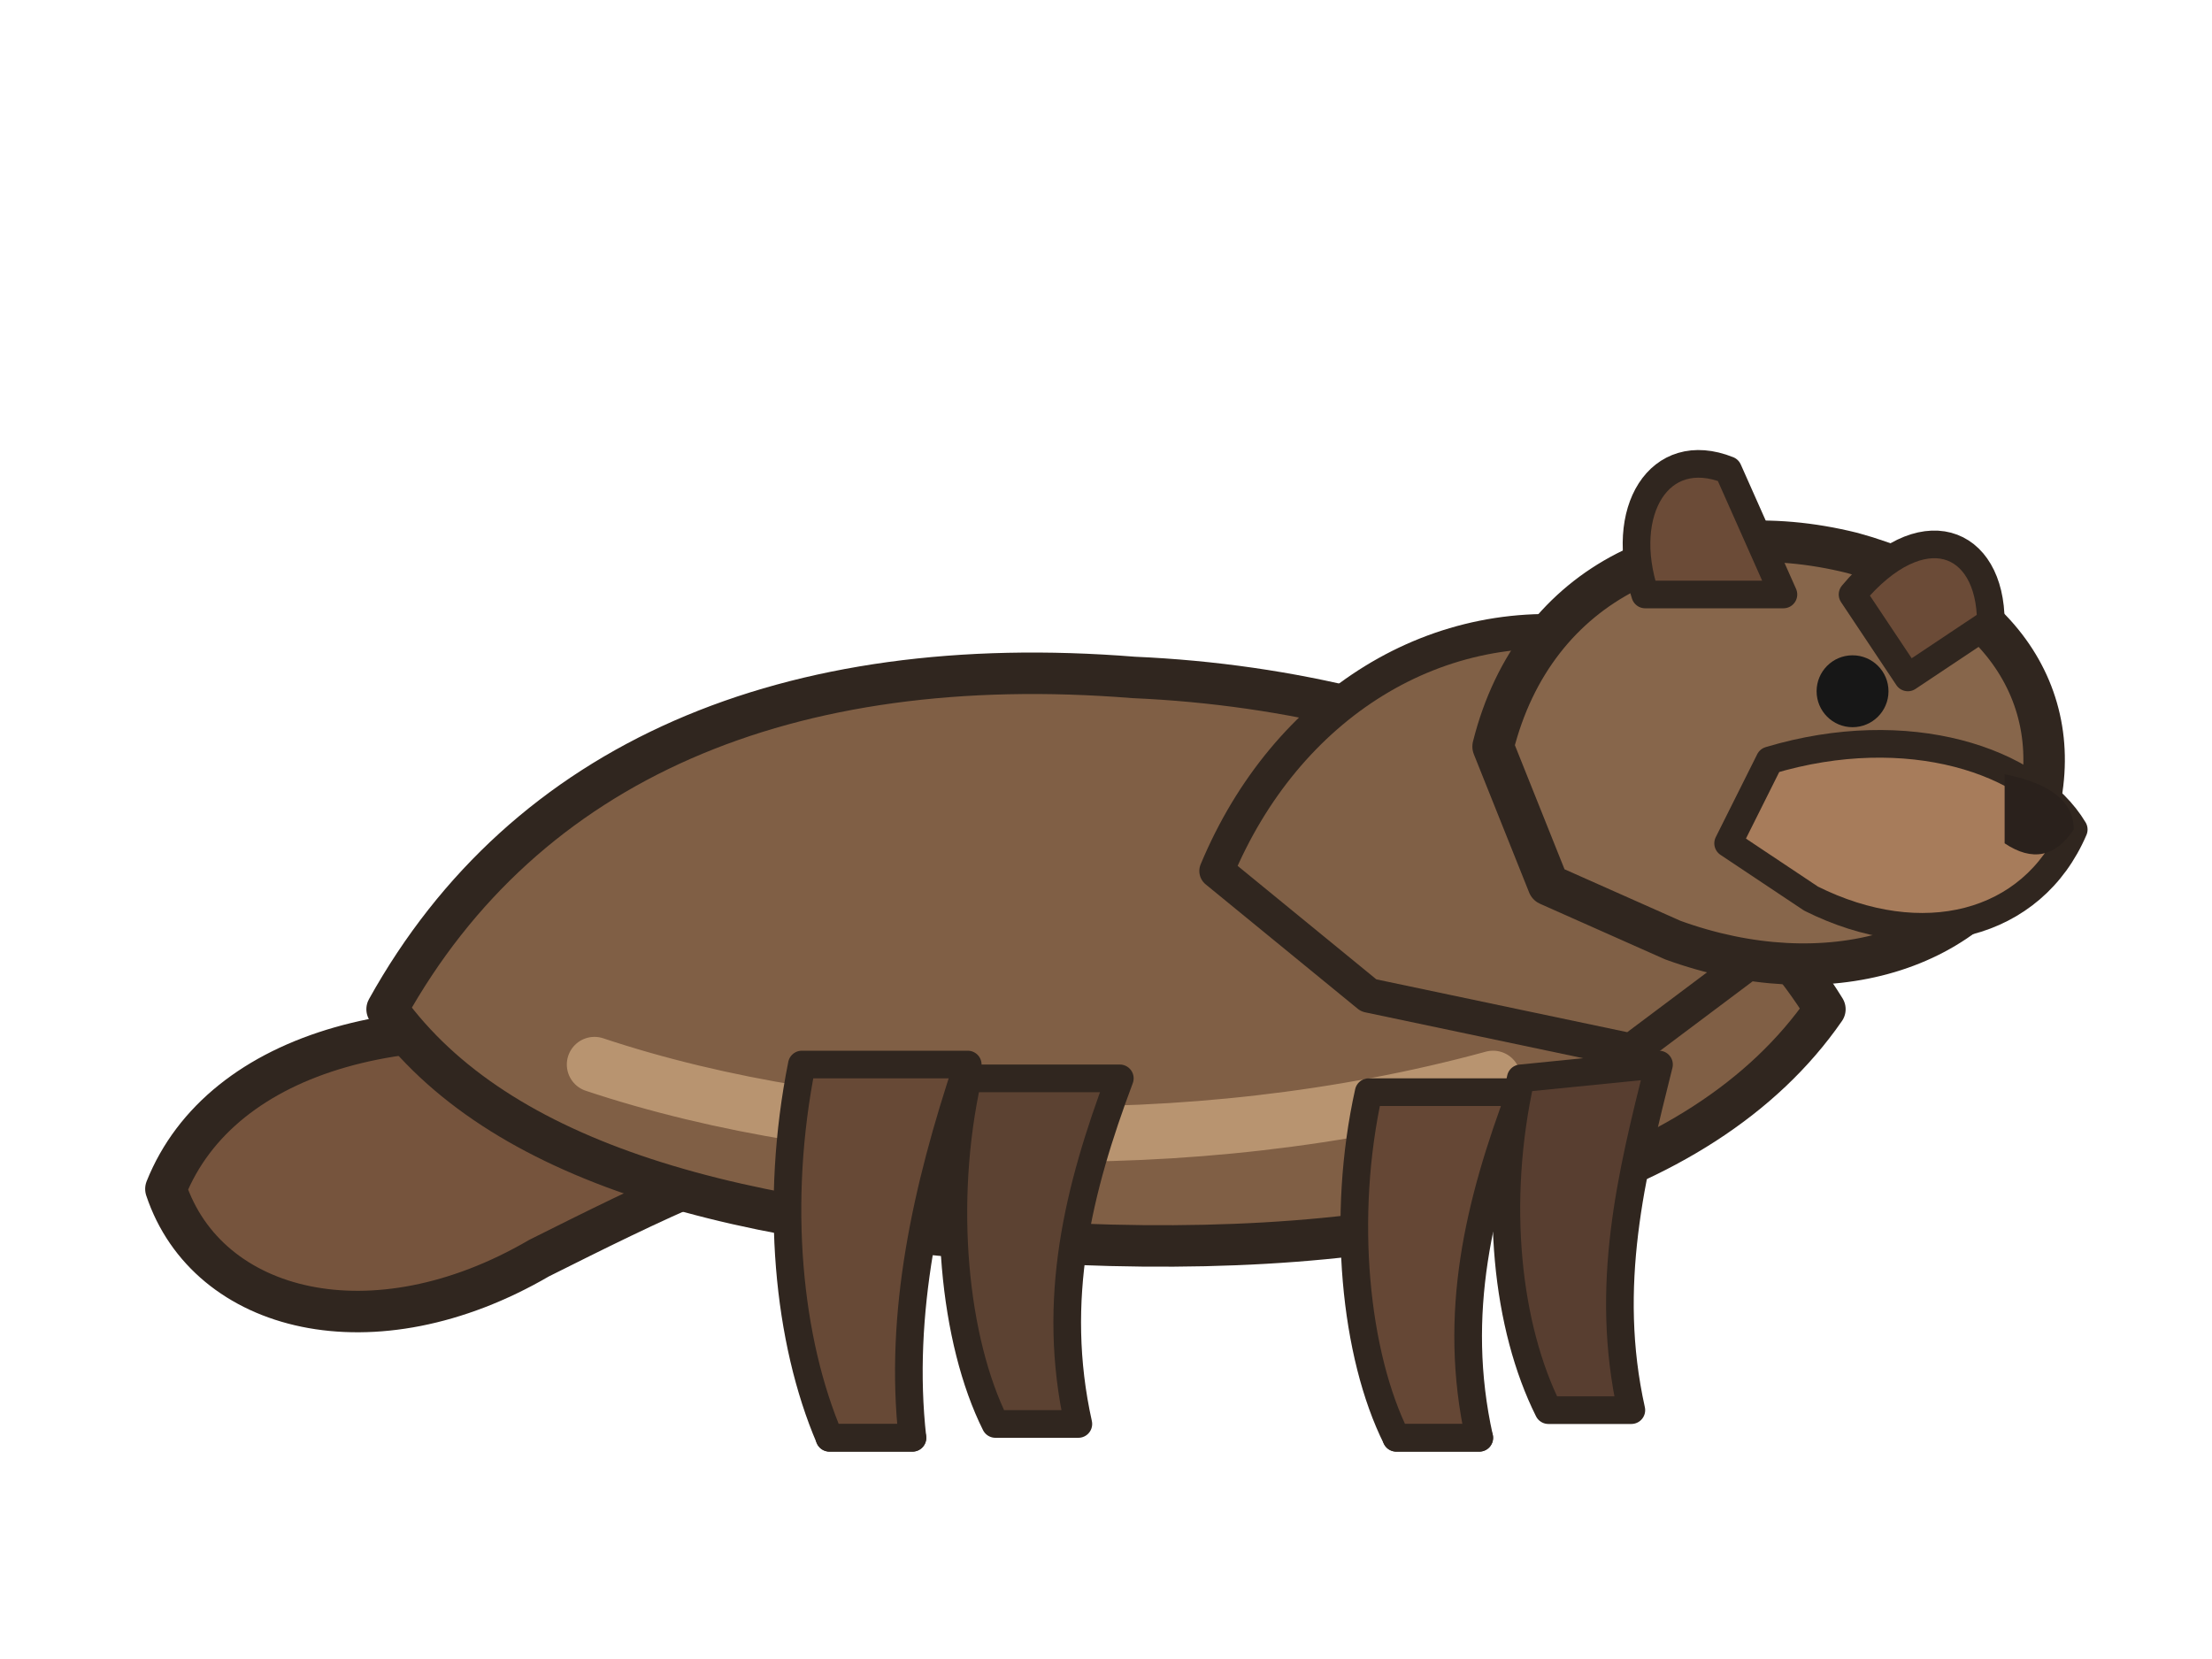
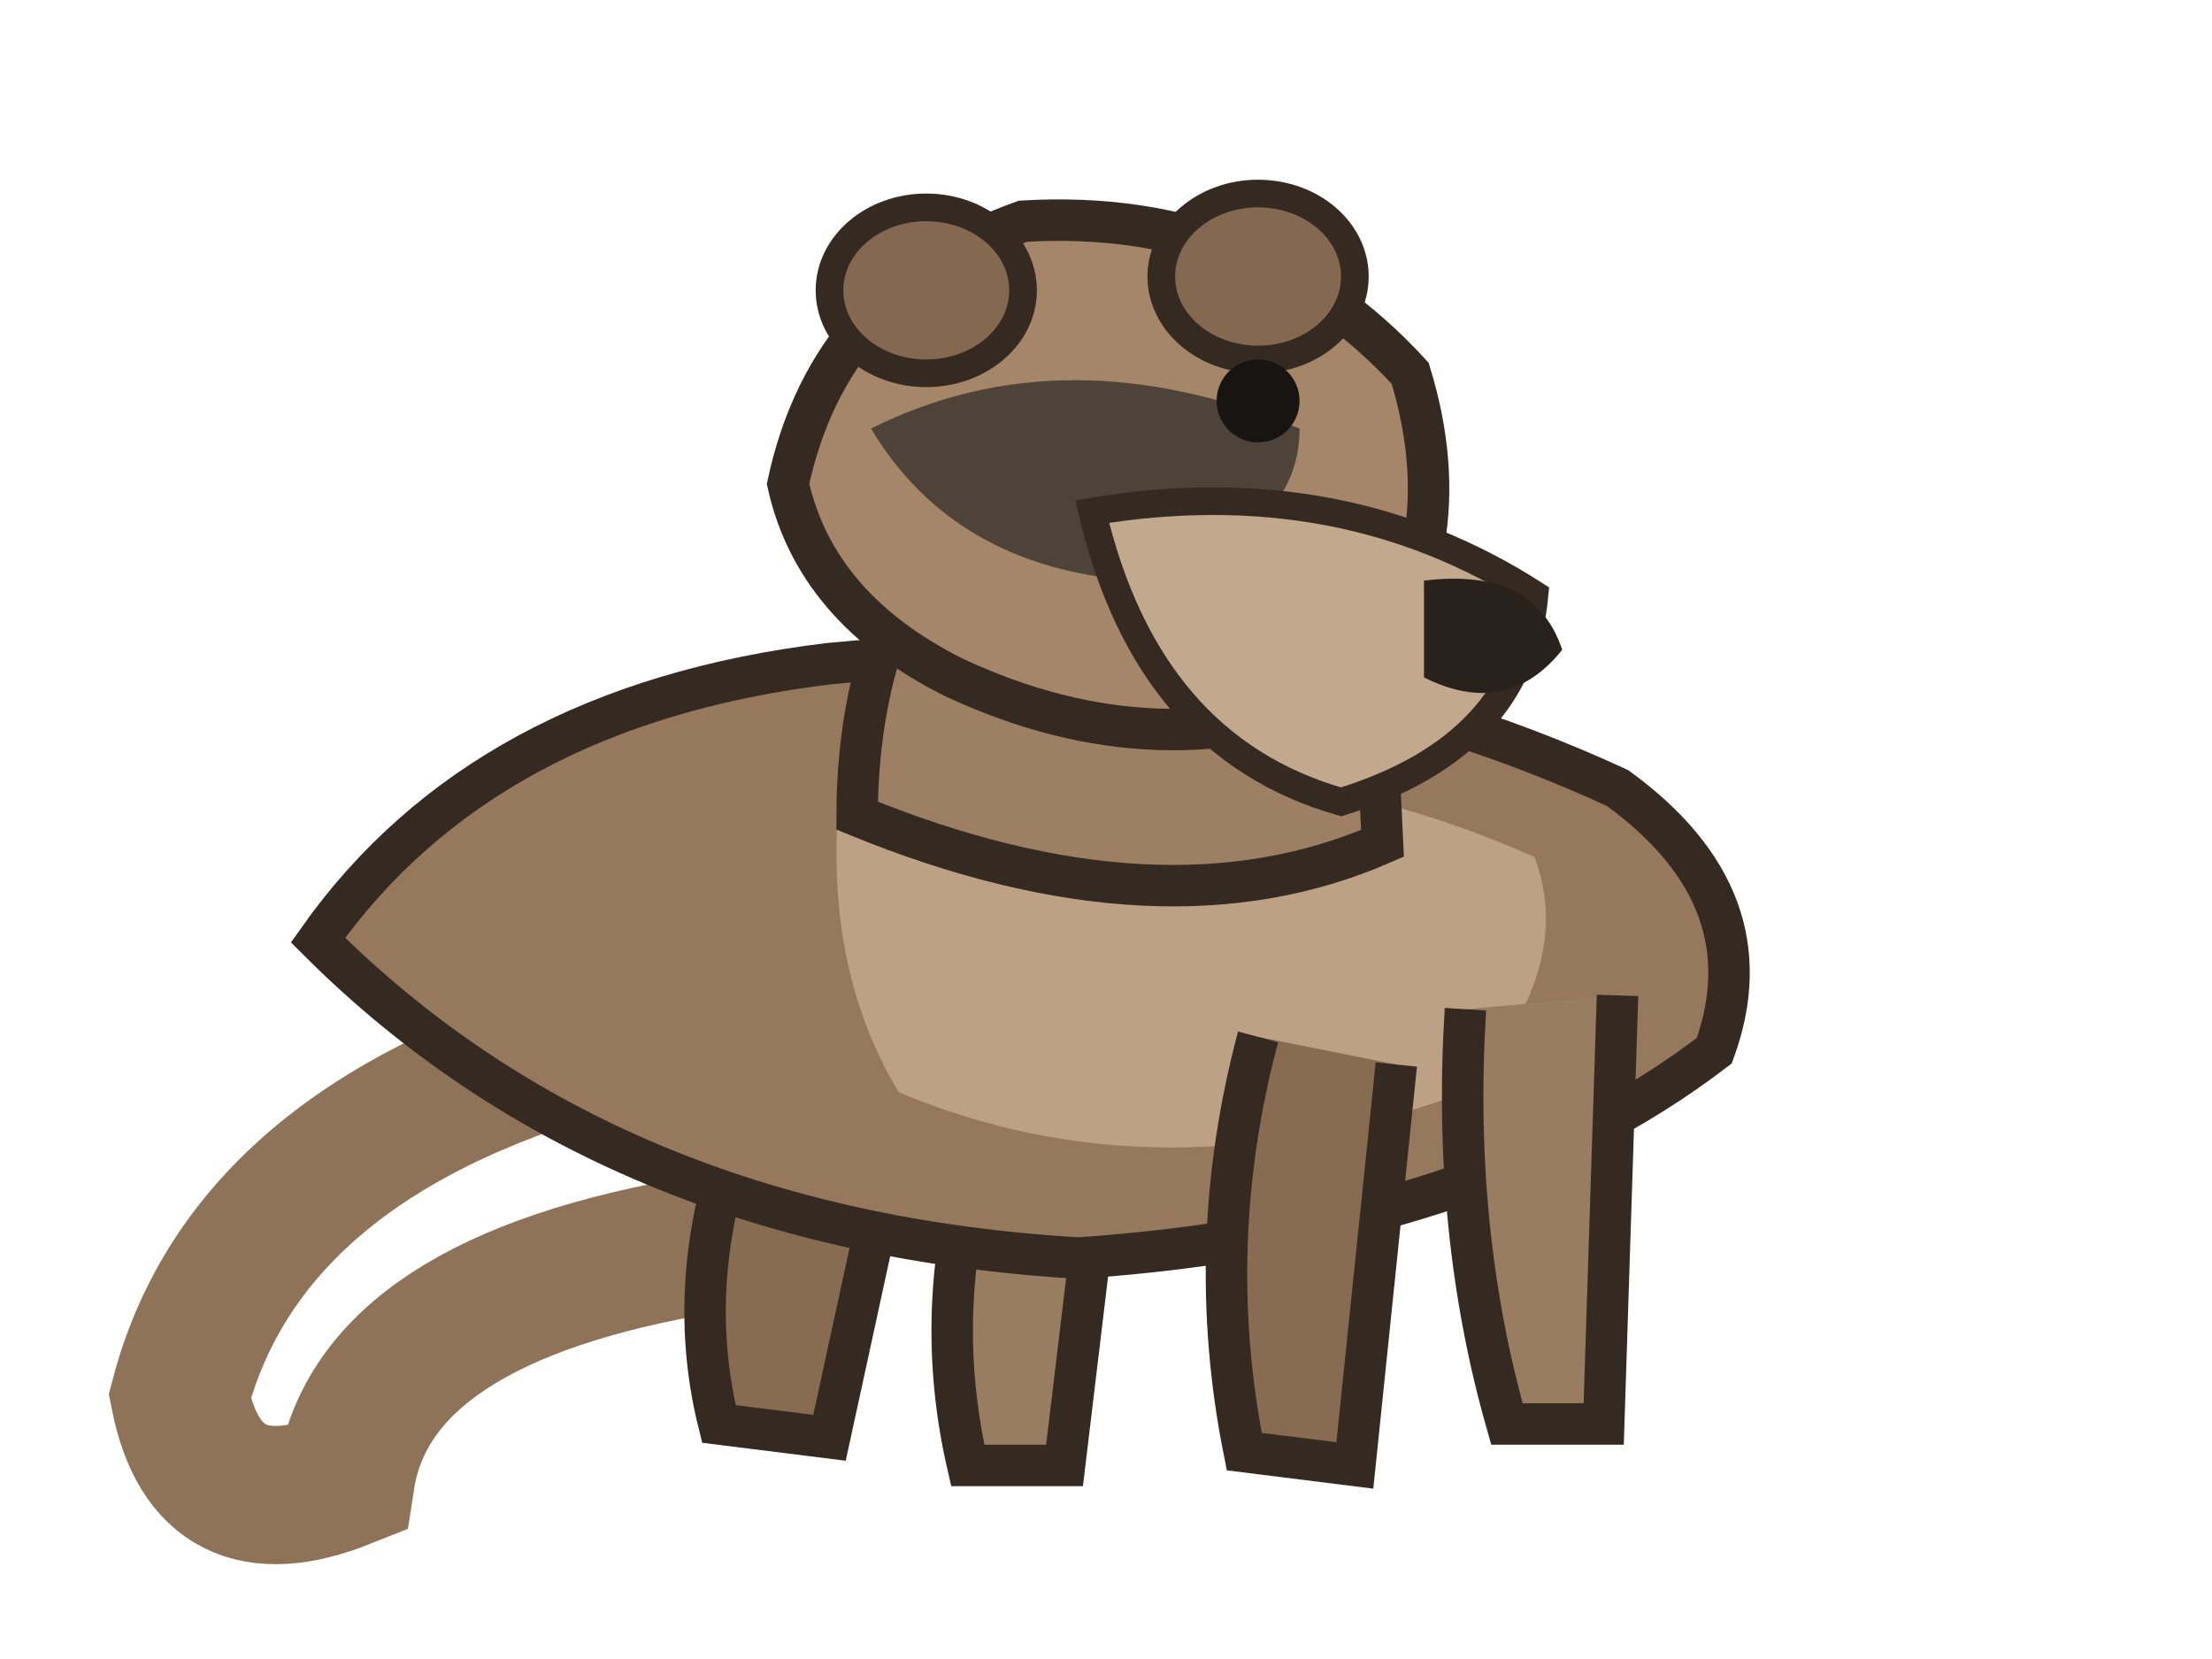
<svg xmlns="http://www.w3.org/2000/svg" viewBox="0 0 160 120" role="img" aria-label="weasel pet master artwork">
-   <g id="pet-root" stroke="#30261f" stroke-linejoin="round" stroke-linecap="round">
-     <path id="tail" d="M47 76 C30 72 16 76 12 86 C15 95 27 98 39 91 C47 87 55 83 62 82Z" fill="#76543d" stroke-width="3" />
-     <path id="body" d="M28 73 C38 55 57 47 82 49 C105 50 124 60 132 73 C123 86 103 91 78 90 C53 89 36 84 28 73Z" fill="#805f45" stroke-width="3" />
-     <path id="belly" d="M43 77 C61 83 86 84 108 78" fill="none" stroke="#b89470" stroke-width="4" />
-     <path id="neck" d="M88 63 C93 51 104 44 116 46 C127 49 132 57 130 67 L118 76 L99 72Z" fill="#806046" stroke-width="2.5" />
-     <path id="head" d="M108 54 C111 42 122 37 134 40 C145 43 150 51 147 60 C143 69 132 72 121 68 L112 64Z" fill="#87664b" stroke-width="3" />
-     <path id="ear-far" d="M119 43 C117 37 120 32 125 34 L129 43Z" fill="#6b4b37" stroke-width="2" />
-     <path id="ear-near" d="M134 43 C139 37 144 39 144 45 L138 49Z" fill="#6b4b37" stroke-width="2" />
-     <path id="muzzle" d="M128 55 C138 52 147 55 150 60 C147 67 139 69 131 65 L125 61Z" fill="#a77c5b" stroke-width="2" />
-     <path id="nose" d="M145 56 Q150 57 150 60 Q148 63 145 61Z" fill="#2a211c" stroke="none" />
-     <circle id="eye" cx="134" cy="50" r="2.6" fill="#171717" stroke="none" />
-     <path id="front-leg-near" d="M58 77 C56 87 57 97 60 104 L66 104 C65 95 67 86 70 77Z" fill="#674936" stroke-width="2" />
-     <path id="front-leg-far" d="M70 78 C68 87 69 97 72 103 L78 103 C76 94 78 86 81 78Z" fill="#5c4232" stroke-width="2" />
-     <path id="hind-leg-near" d="M99 79 C97 88 98 98 101 104 L107 104 C105 95 107 87 110 79Z" fill="#654735" stroke-width="2" />
-     <path id="hind-leg-far" d="M110 78 C108 87 109 96 112 102 L118 102 C116 93 118 85 120 77Z" fill="#583e30" stroke-width="2" />
-     <path id="paw-near" d="M60 104 L66 104 M101 104 L107 104" fill="none" stroke-width="2" />
+   <g id="pet-root">
+     <g id="tail">
+       <path d="M45 75 Q18 82 13 101 Q15 111 25 107             Q27 94 51 90" fill="none" stroke="#8e7358" stroke-width="10" stroke-linecap="round" />
+     </g>
+     <g id="rear-leg-left">
+       <path d="M55 78 Q49 91 52 103 L60 104 L65 81" fill="#876c52" stroke="#342a22" stroke-width="3" />
+     </g>
+     <g id="rear-leg-right">
+       <path d="M72 80 Q67 93 70 106 L77 106 L80 81" fill="#997d61" stroke="#342a22" stroke-width="3" />
+     </g>
+     <g id="body">
+       <path d="M23 68             Q35 51 60 48             Q91 45 117 57             Q128 65 124 76             Q107 89 78 91             Q44 89 23 68Z" fill="#96785c" stroke="#342a22" stroke-width="3" />
+     </g>
+     <g id="abdomen">
+       <path d="M61 55 Q91 53 111 62 Q114 70 106 79             Q84 87 65 79 Q59 69 61 55Z" fill="#bda184" />
+     </g>
+     <g id="front-leg-left">
+       <path d="M91 75 Q87 90 90 105 L98 106 L101 77" fill="#876c52" stroke="#342a22" stroke-width="3" />
+     </g>
+     <g id="front-leg-right">
+       <path d="M106 73 Q105 89 109 103 L116 103 L117 72" fill="#997d61" stroke="#342a22" stroke-width="3" />
+     </g>
+     <g id="neck">
+       <path d="M62 59 Q62 42 74 31 Q88 28 99 40             L100 61 Q84 68 62 59Z" fill="#9d8064" stroke="#342a22" stroke-width="3" />
+     </g>
+     <g id="head">
+       <path d="M57 35 Q60 21 74 16 Q91 15 102 27             Q106 40 98 50 Q84 56 69 49 Q59 44 57 35Z" fill="#a58668" stroke="#342a22" stroke-width="3" />
+     </g>
+     <g id="ear-left">
+       <ellipse cx="67" cy="21" rx="7" ry="6" fill="#84684f" stroke="#342a22" stroke-width="2" />
+     </g>
+     <g id="ear-right">
+       <ellipse cx="91" cy="20" rx="7" ry="6" fill="#84684f" stroke="#342a22" stroke-width="2" />
+     </g>
+     <g id="mask">
+       <path d="M63 31 Q77 24 94 31             Q94 39 82 42 Q69 41 63 31Z" fill="#4e4339" />
+     </g>
+     <g id="muzzle">
+       <path d="M79 37 Q97 34 111 43 Q110 54 97 58             Q83 54 79 37Z" fill="#c2a88d" stroke="#342a22" stroke-width="2" />
+     </g>
+     <g id="nose">
+       <path d="M103 42 Q111 41 113 47 Q109 52 103 49Z" fill="#29211c" />
+     </g>
+     <g id="eye">
+       <circle cx="91" cy="29" r="3" fill="#171411" />
+     </g>
  </g>
</svg>
